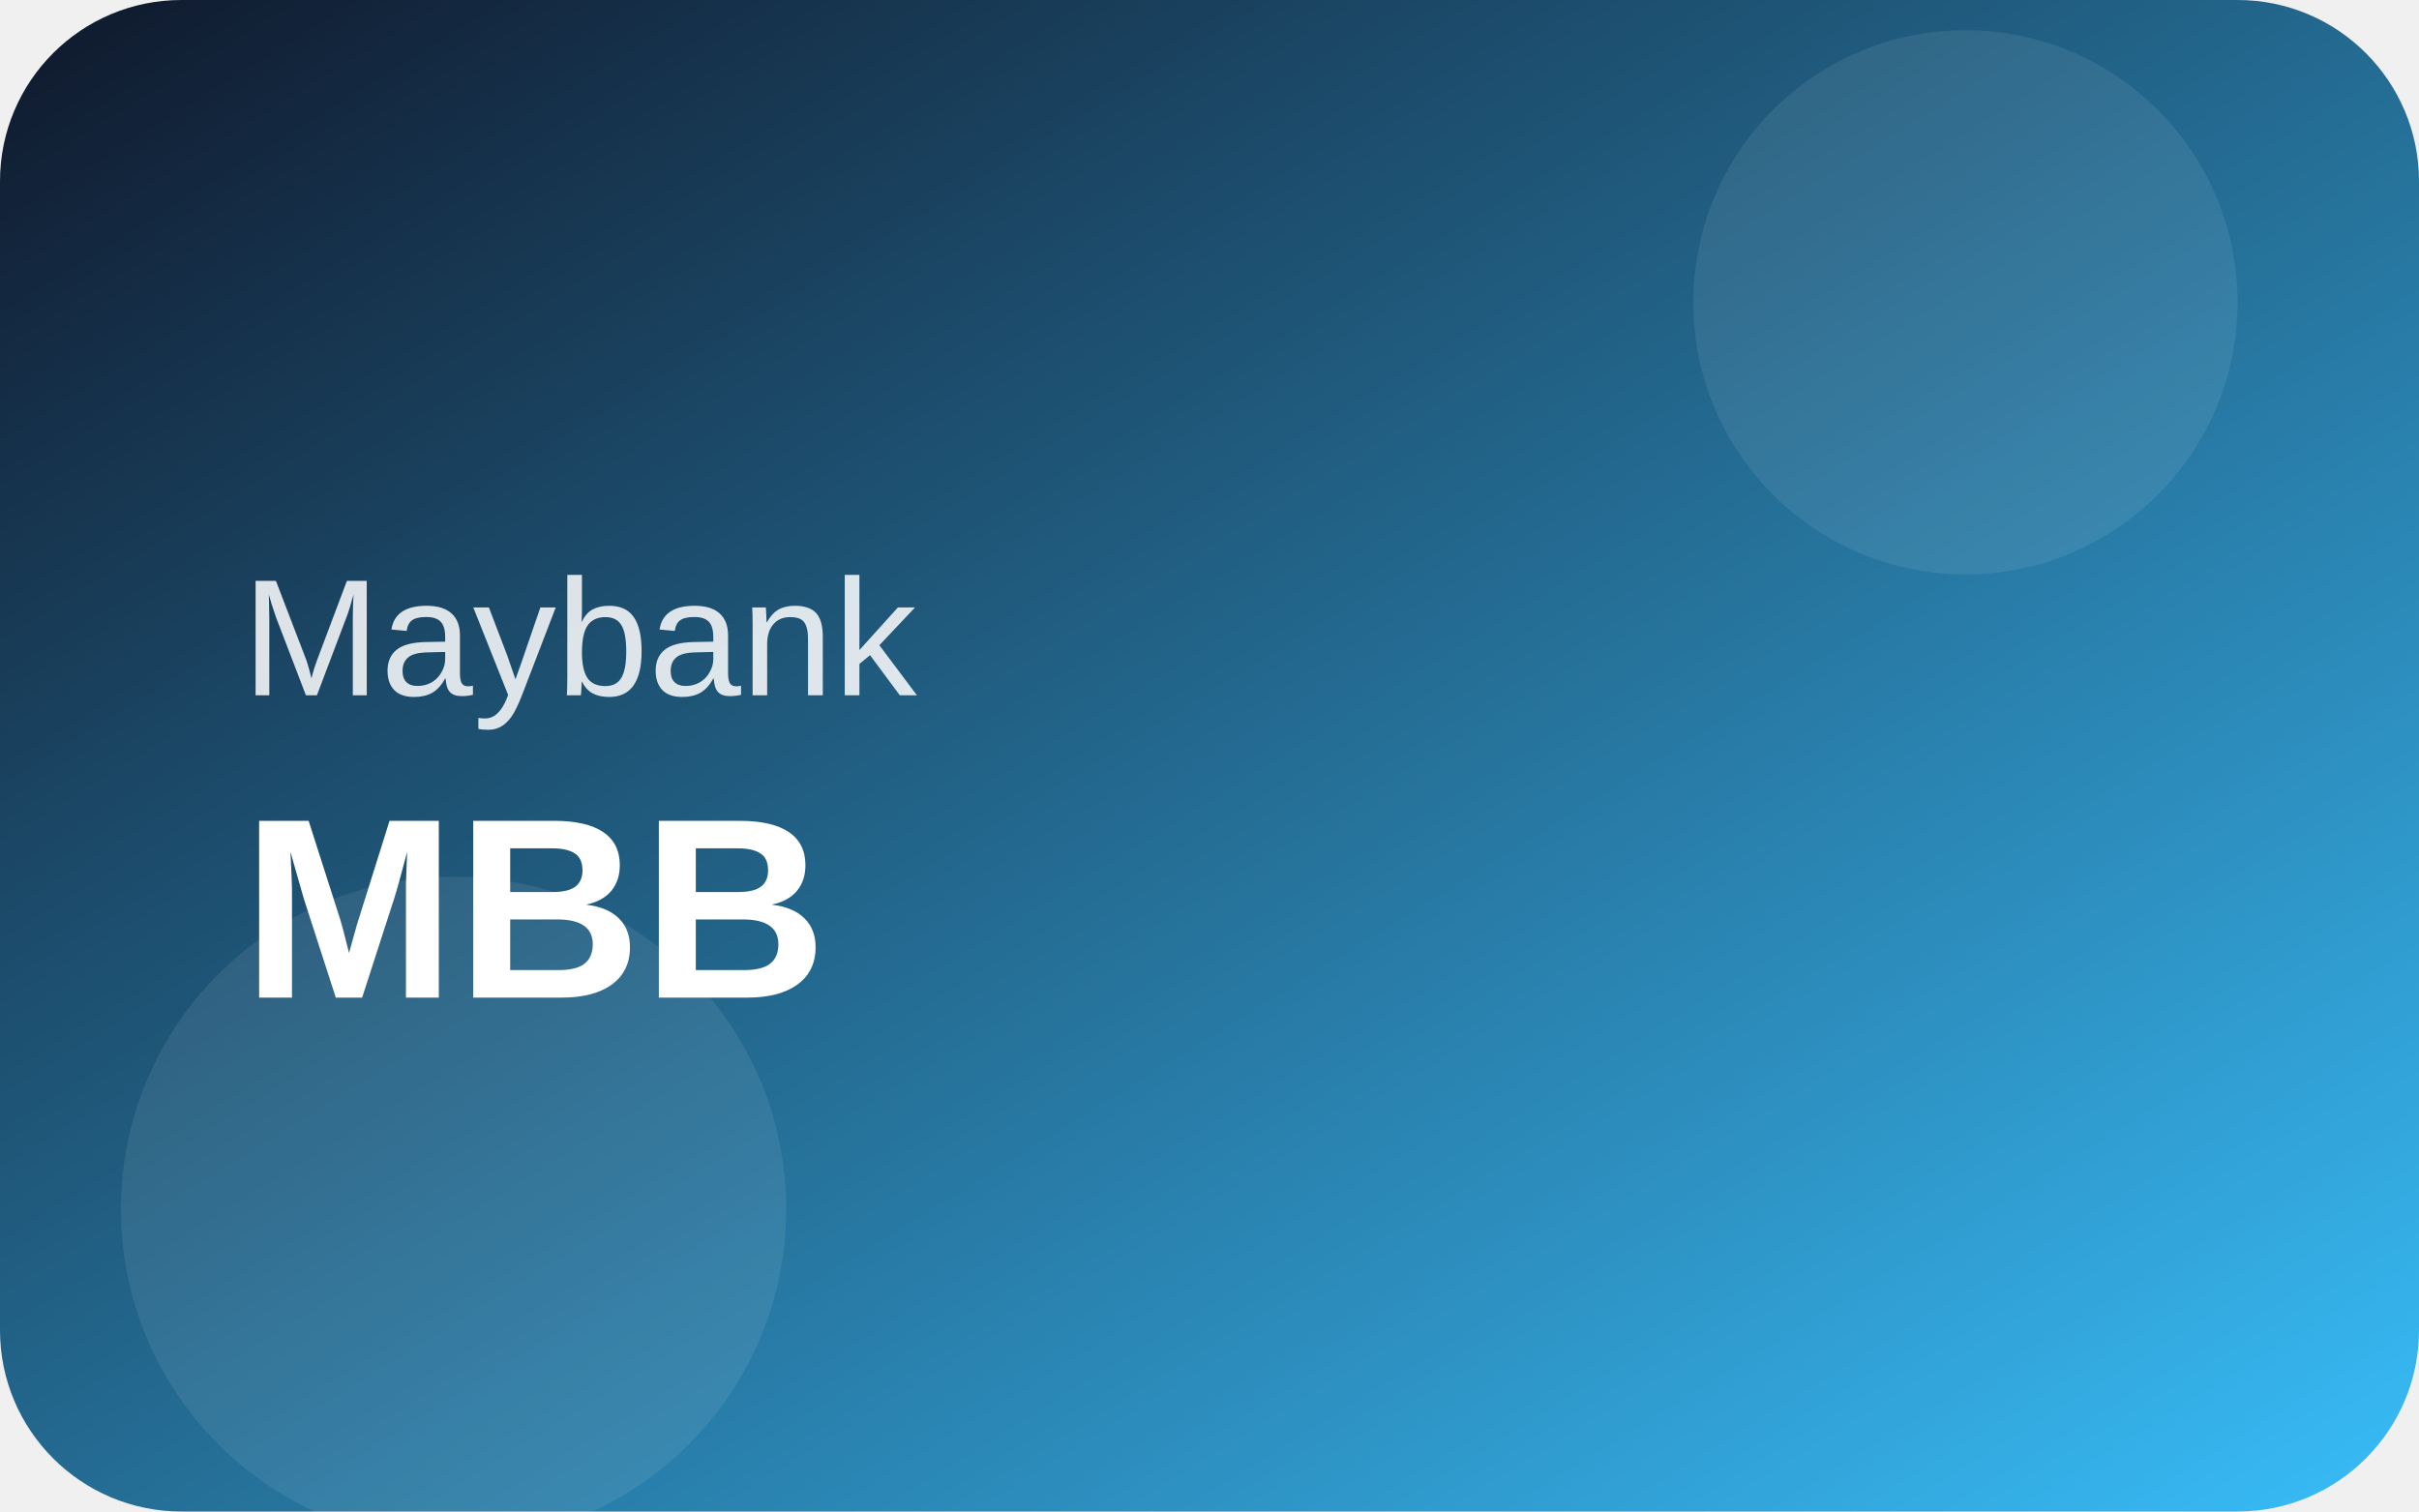
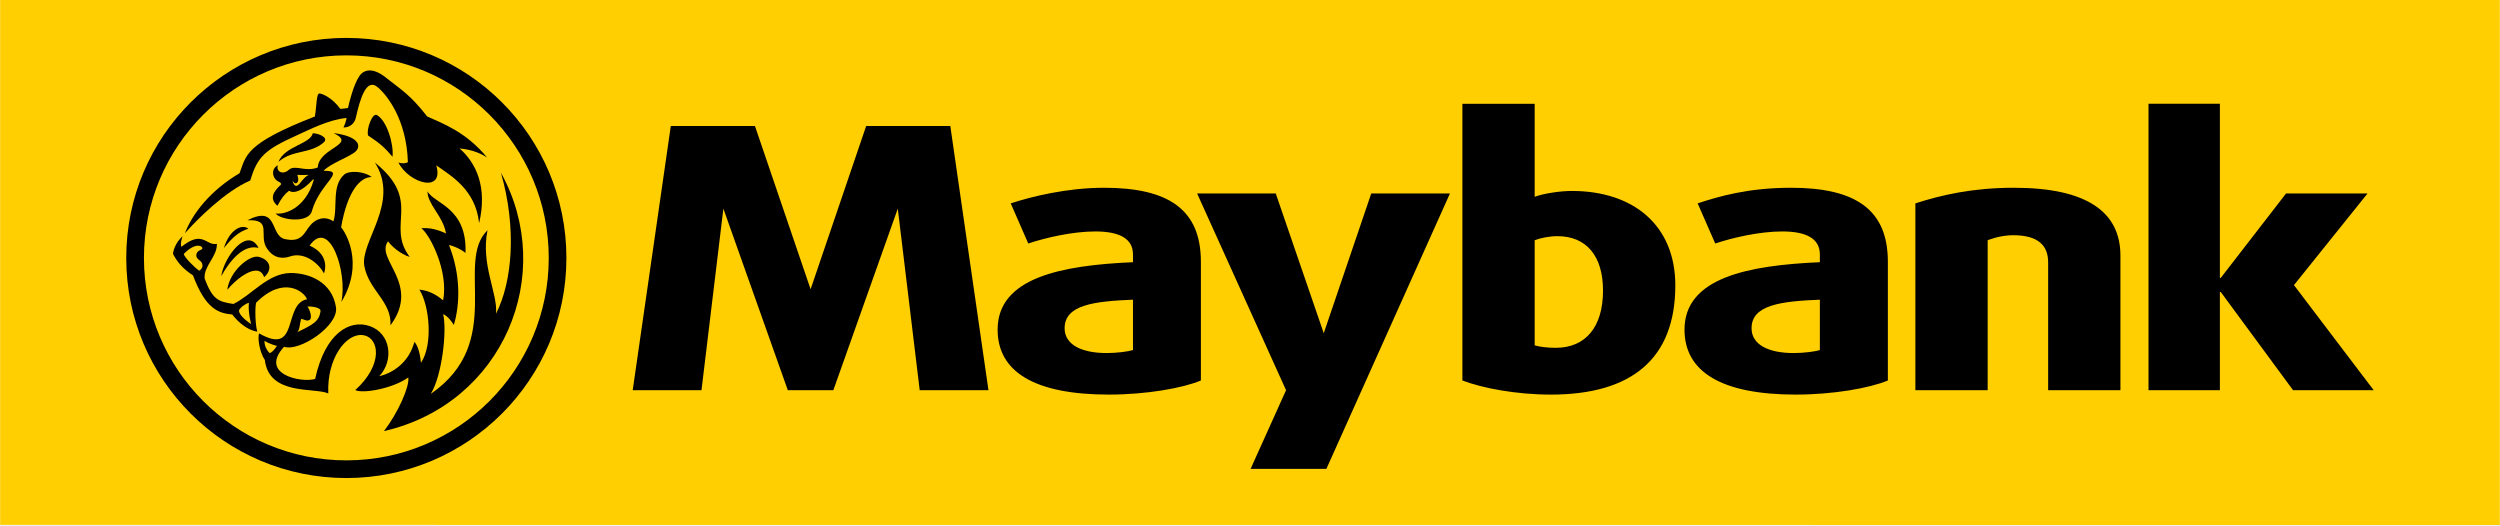
- <svg xmlns="http://www.w3.org/2000/svg" width="320" height="200" viewBox="0 0 320 200">
-   <defs>
-     <linearGradient id="bg" x1="0" y1="0" x2="1" y2="1">
-       <stop offset="0%" stop-color="#0f172a" />
-       <stop offset="100%" stop-color="#38bdf8" />
-     </linearGradient>
-   </defs>
-   <rect width="320" height="200" rx="24" fill="url(#bg)" />
-   <circle cx="260" cy="40" r="36" fill="white" opacity="0.08" />
-   <circle cx="60" cy="160" r="44" fill="white" opacity="0.08" />
-   <text x="32" y="92" font-family="Arial, sans-serif" font-size="22" fill="white" opacity="0.85">Maybank</text>
-   <text x="32" y="132" font-family="Arial, sans-serif" font-size="34" font-weight="700" fill="white">MBB</text>
+ <svg xmlns="http://www.w3.org/2000/svg" width="690.066" height="144.914" xml:space="preserve" viewBox="0 0 1000.0 210.028">
+   <path d="M0 0v-35.188l167.578-.008V0z" style="fill:#ffcf01;fill-opacity:1;fill-rule:nonzero;stroke:none" transform="matrix(5.96737 0 0 -5.96737 0 0)" />
+   <path style="fill:#000;fill-opacity:1;fill-rule:nonzero;stroke:none;stroke-width:5.967" d="M622.996 94.479c-3.318 0-6.839.752-9.112 1.623v42.058c1.754.56 5.084.985 8.42.985 11.91 0 18.922-8.29 18.922-22.897 0-13.868-6.671-21.77-18.23-21.77m-2.614 63.38c-14.023 0-27.515-2.62-35.416-5.645v-110.7h28.918v37.212c3.688-1.325 10.001-2.333 14.9-2.333 24.544 0 41.366 13.689 41.366 37.785 0 29.562-17.693 43.681-49.768 43.681M727.973 119.893c-15.57.638-27.325 2.07-27.325 11.433 0 6.397 6.487 9.912 16.81 9.912 4.046 0 8.605-.579 10.515-1.206zm-9.644 37.964c-29.77 0-44.504-9.148-44.504-25.976 0-20.88 25.606-25.725 54.148-26.99v-3.074c0-6.271-5.234-9.225-15.068-9.225-9.118 0-19.979 2.524-26.788 4.828l-7.035-16.065c8.408-2.757 20.104-6.242 37.374-6.242 25.749 0 38.722 8.695 38.722 29.587v47.518c-7.19 3.02-21.751 5.639-36.849 5.639M819.301 156.102v-51.093c0-6.588-3.705-10.914-14.035-10.914-5.394 0-10.162 2.011-10.162 2.011v59.996h-28.912V81.355c10.544-3.384 22.98-6.242 39.432-6.242 29.628 0 42.595 10.001 42.595 27.151v53.838zM917.285 156.102l-28.924-39.283h-.358v39.283H859.45V41.511h28.554v69.657h.358l26.113-33.764h32.6l-29.437 36.652 31.902 42.046zM530.56 187.562h-30.32l14.184-31.46-35.578-78.698h31.46l19.197 55.903 19-55.903h31.484zM380.11 50.415h-33.667l-22.229 65.294-22.258-65.294h-33.668l-15.234 105.688h27.51l8.76-72.635 25.778 72.635h18.213l25.779-72.635 8.772 72.635h27.51zM453.188 119.893c-15.605.638-27.349 2.07-27.349 11.433 0 6.397 6.493 9.912 16.834 9.912 4.016 0 8.563-.579 10.515-1.206zm-9.638 37.964c-29.813 0-44.516-9.148-44.516-25.976 0-20.88 25.588-25.725 54.154-26.99v-3.074c0-6.271-5.258-9.225-15.074-9.225-9.124 0-19.99 2.524-26.817 4.828l-7.024-16.065c8.42-2.757 22.617-6.242 37.35-6.242 25.773 0 38.728 8.695 38.728 29.587v47.518c-7.167 3.02-21.739 5.639-36.8 5.639M138.485 184.17c-44.714 0-80.966-36.258-80.966-80.977 0-44.708 36.252-81.043 80.966-81.043 44.743 0 80.977 36.335 80.977 81.043 0 44.72-36.234 80.977-80.977 80.977m0-169.002c-48.628 0-88.049 39.39-88.049 88.025 0 48.64 39.42 88.048 88.049 88.048 48.634 0 88.042-39.408 88.042-88.048 0-48.634-39.408-88.025-88.042-88.025" />
+   <path style="fill:#000;fill-opacity:1;fill-rule:nonzero;stroke:none;stroke-width:5.967" d="M103.363 99.164c-6.302-1.617-11.846 5.759-14.925 11.326 1.074-7.62 10.437-20.098 14.925-11.326M89.51 99.251c2.113-7.232 7.12-9.887 9.799-7.751-3.64 1.128-6.278 3.282-9.798 7.751M105.594 110.869c3.247-2.733 2.912-6.78-2.118-8.11-3.718-.943-11.744 5.782-12.615 13.188 3.222-4.117 12.502-11.702 14.733-5.078M156.136 130.152c.58-9.53-8.682-13.981-10.46-23.744-1.737-9.774 14.452-25.391 4.23-41.384 19.31 15.575 4.183 24.813 13.934 37.756-3.783-1.146-7.519-4.493-8.653-6.254-5.424 7.143 13.308 16.965.95 33.626M125.052 53.305c2.28.017 6.218 1.629 4.613 3.46-5.353 4.983-12.591 2.93-18.332 7.997 2.357-6.272 12.842-7.167 13.72-11.457" />
+   <path style="fill:#000;fill-opacity:1;fill-rule:nonzero;stroke:none;stroke-width:5.967" d="M118.456 74.35c-.698 0-1.337-.972-1.522-2.249.92 2.327 3.229 1.217 1.916-2.148.823.018 2.13.131 4.559-.013-2.542 1.32-3.664 4.434-4.953 4.41m23.965-13.987c2.238-2.53.185-5.98-9.017-7.107 9.59 4.648-5.83 5.68-6.361 13.742-5.03 1.964-9.059-1.306-11.565.95-2.41 2.183-5.197.674-4.386-1.839-2.906 1.486-2.321 5.443.507 6.672.555.245 1.05.764.627 1.17-3.097 2.93-4.553 5.495-1.313 8.372 1.778-3.253 2.674-4.428 4.649-6.015 1.844 1.217 5.102.352 9.488-4.404.209-.275.507-.173.394.125-3.48 11.988-12.377 13.922-15.223 13.355 1.7 2.596 13.027 4.171 14.459-.877 3.216-11.41 14.19-16.375 4.702-16.154 2.572-3.013 11.189-5.824 13.039-7.99M147.208 54.225c4.59 2.978 6.756 4.93 9.751 8.498.567-4.87-2.19-14.5-6.29-16.715-1.76-.955-4.302 5.783-3.46 8.217" />
+   <path style="fill:#000;fill-opacity:1;fill-rule:nonzero;stroke:none;stroke-width:5.967" d="M73.905 93.325c2.96-7.817 10.168-17.12 21.864-24.03 2.697-6.982 1.808-11.696 30.135-22.694.716-4.165.591-9.208 1.773-9.208 1.217 0 5.394 1.898 8.384 6.17 1.241-.095 2.333-.22 3.09-.376.514-2.428 2.209-9.118 4.429-12.579 2.029-3.18 5.967-3.52 11.057.686 5.27 4.291 8.987 6.07 16.214 15.307 6.11 2.739 15.664 6.254 23.935 16.41-3.599-2.405-7.662-3.288-11.01-3.646 6.749 5.902 11.195 15.67 7.823 29.938-1.337-13.337-11.14-18.94-17.132-23.153 3.246 11.236-10.843 7.334-15.145-1.122 1.42.454 2.894.394 3.783-.161-.49-17.204-8.557-27.092-12.156-30.04-4.636-3.849-7.1 5.383-8.67 12.281-.49 2.31-2.47 3.962-4.977 3.89.561-.835 1.182-3.066 1.277-3.795-7.113.603-15.145 4.798-20.074 7.018-12.526 5.663-15.665 8.492-18.433 17.986-9.924 4.219-21.376 15.646-26.167 21.118" />
+   <path style="fill:#000;fill-opacity:1;fill-rule:nonzero;stroke:none;stroke-width:5.967" d="M136.393 90.913c1.396 1.599 9.649 14.07.083 29.932 2.614-11.666-4.66-34.02-12.686-22.575 5.448 2.346 7.226 6.791 5.764 11.124-2.226-4.184-7.889-8.689-13.504-6.833-2.799 1.002-6.516 1.026-9.291-3.133-3.617-5.245 2.452-11.821-7.883-11.296 12.501-6.331 8.88 5.967 14.906 7.477 7.012 1.635 7.835-2.655 10.252-5.436 1.94-2.37 5.52-4.142 9.285-1.623 1.797-5.46-.823-14.137 4.297-18.702 1.892-1.695 7.907-1.456 11.022.984-4.428-.053-9.638 5.234-12.245 20.08" />
+   <path style="fill:#000;fill-opacity:1;fill-rule:nonzero;stroke:none;stroke-width:5.967" d="M107.85 141.297c-.603-.49-2.256-2.644-2.101-4.953 2.1 1.355 4.953 2.035 4.953 2.035s-1.349 2.291-2.853 2.918m12.568-13.743c1.247.185 2.315 1.188 3.443.358 1.104-.823-.048-4.147-.92-5.263 1.093-.185 5.443.25 5.222 1.802-.513 4.147-3.09 5.448-9.309 8.432 1.063-.979.89-3.163 1.564-5.329m-24.89-3.348c.53-1.283 2.918-2.93 3.98-3.037-.424 3.586.89 8.48.89 8.48s-4.828-3.056-4.87-5.443m-15.873-15.903c-2.274-1.587-5.842-5.305-6.218-6.653.447-.507 2.35-2.548 4.78-3.246 1.754-.46 2.906.513 2.649 1.044-.25.638-1.814.638-2.274 1.975-.71 2.035 1.552 2.68 2.023 3.598.269.591.89 2.107-.96 3.282m120.684-39.2c6.373 22.211 4.589 43.598-1.981 56.398.823-8.008-6.212-19.722-3.384-33.405-13.32 12.925 7.495 44.648-22.706 65.48 4.506-7.28 6.558-25.326 4.947-31.908 1.611.663 3.246 2.626 4.279 4.333 2.494-8.313 2.816-20.045-1.94-31.956 1.66.24 5.043 1.725 6.6 3.17.752-18.345-12.68-19.717-15.205-24.7 0 5.365 6.266 9.87 7.418 16.888-4.404-2.089-7.603-2.298-9.87-2.089 3.401 2.495 10.95 17.139 8.718 28.847-3.252-2.733-6.266-3.993-9.524-4.285 3.998 6.099 5.627 21.96.639 29.264-.137-1.659-.734-6.42-2.614-8.396-2.363 8.903-9.303 12.633-14.077 13.773 5.926-6.189 4.774-17.18-3.897-20.099-7.787-2.661-17.71 2.632-21.739 21.185-5.621 1.665-22.527-1.94-12.418-12.872 6.158 2.089 21.823-8.372 20.773-15.742-1.522-10.234-10.831-13.826-18.237-13.767-9.142.167-15.318 8.695-22.79 12.377-6.235-.937-8.365-1.82-11.534-10.163-.412-5.06 5-8.635 4.917-13.892-4.44.92-5.538-5.752-14.184 1.188-.675-1.265.465-4.255.465-4.255-3.198 2.906-3.801 6.32-3.867 7.036 1.57 3.097 3.754 5.877 8.008 8.64 5.103 13.648 10.336 15.163 15.742 15.67.92 1.296 4.917 6.087 10.008 6.857-.872-2.572-.997-9.78-.484-11.583 11.064-11.093 19.287-4.35 20.355-1.39-9.834 1.981-2.882 23.004-19.185 13.653-.657 2.155.245 7.52 2.315 10.658 1.665 14.358 19.77 10.885 25.385 13.373-.626-13.97 7.12-24.174 13.773-23.332 6.678.835 8.396 11.708-2.972 21.995 2.787 1.522 14.984-.549 21.202-5.054.567 3.574-4.022 14.023-9.732 21.47 47.834-10.997 69.197-62.848 46.796-103.366" />
</svg>
